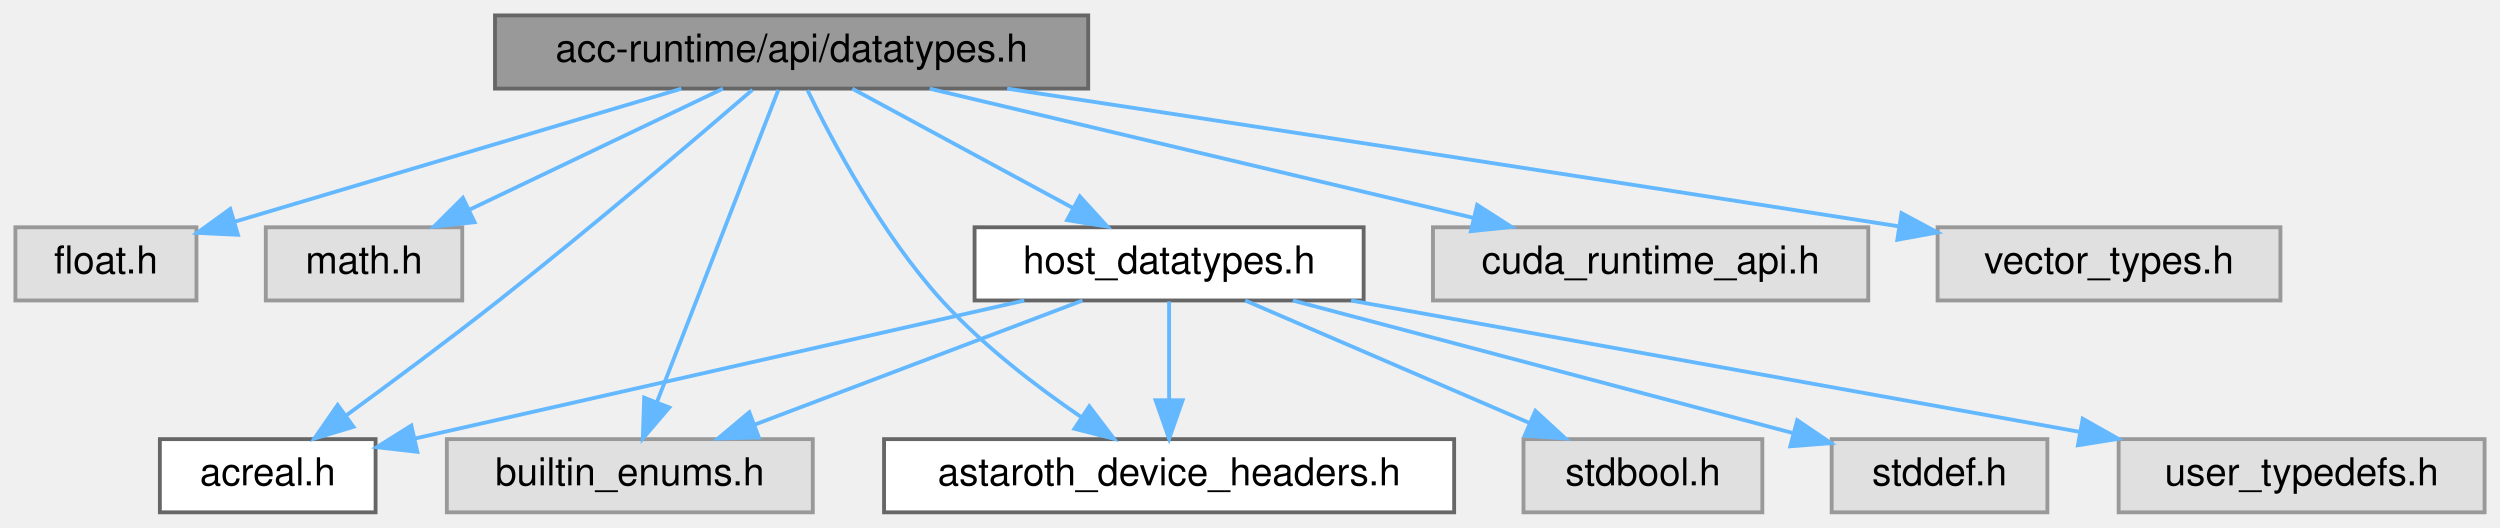
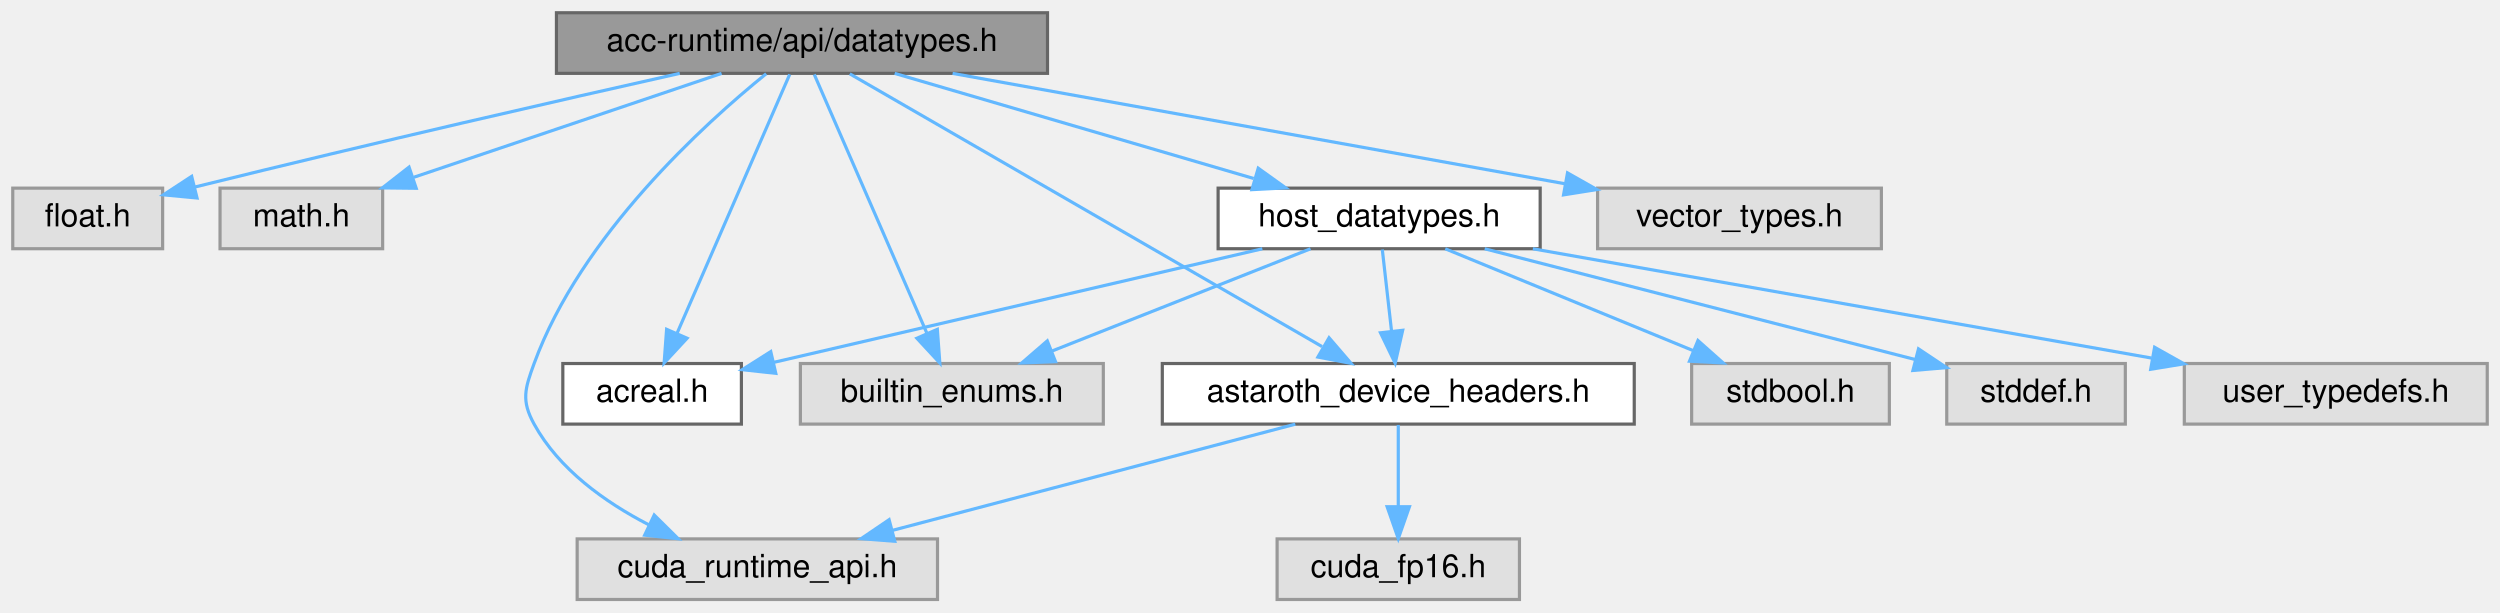
- <svg xmlns="http://www.w3.org/2000/svg" xmlns:xlink="http://www.w3.org/1999/xlink" width="649pt" height="137pt" viewBox="0.00 0.00 649.00 137.00">
-   <g id="graph0" class="graph" transform="scale(1 1) rotate(0) translate(4 133)">
+ <svg xmlns="http://www.w3.org/2000/svg" xmlns:xlink="http://www.w3.org/1999/xlink" width="784pt" height="192pt" viewBox="0.00 0.00 784.00 192.00">
+   <g id="graph0" class="graph" transform="scale(1 1) rotate(0) translate(4 188)">
    <g id="Node000001" class="node">
      <g id="a_Node000001">
        <a xlink:title=" ">
-           <polygon fill="#999999" stroke="#666666" points="278.5,-129 124.5,-129 124.5,-110 278.5,-110 278.5,-129" />
-           <text text-anchor="middle" x="201.5" y="-117" font-family="Helvetica,sans-Serif" font-size="10.00">acc-runtime/api/datatypes.h</text>
+           <polygon fill="#999999" stroke="#666666" points="324.5,-184 170.5,-184 170.5,-165 324.5,-165 324.5,-184" />
+           <text text-anchor="middle" x="247.5" y="-172" font-family="Helvetica,sans-Serif" font-size="10.00">acc-runtime/api/datatypes.h</text>
        </a>
      </g>
    </g>
    <g id="Node000002" class="node">
      <g id="a_Node000002">
        <a xlink:title=" ">
-           <polygon fill="#e0e0e0" stroke="#999999" points="47,-74 0,-74 0,-55 47,-55 47,-74" />
-           <text text-anchor="middle" x="23.5" y="-62" font-family="Helvetica,sans-Serif" font-size="10.00">float.h</text>
+           <polygon fill="#e0e0e0" stroke="#999999" points="47,-129 0,-129 0,-110 47,-110 47,-129" />
+           <text text-anchor="middle" x="23.5" y="-117" font-family="Helvetica,sans-Serif" font-size="10.00">float.h</text>
        </a>
      </g>
    </g>
    <g id="edge1_Node000001_Node000002" class="edge">
      <g id="a_edge1_Node000001_Node000002">
        <a xlink:title=" ">
-           <path fill="none" stroke="#63b8ff" d="M172.9,-109.98C141.28,-100.57 90.41,-85.42 56.97,-75.46" />
-           <polygon fill="#63b8ff" stroke="#63b8ff" points="57.77,-72.05 47.19,-72.55 55.77,-78.76 57.77,-72.05" />
+           <path fill="none" stroke="#63b8ff" d="M209.16,-164.99C172.39,-156.75 115.08,-143.68 56.95,-129.31" />
+           <polygon fill="#63b8ff" stroke="#63b8ff" points="57.79,-125.91 47.24,-126.9 56.11,-132.7 57.79,-125.91" />
        </a>
      </g>
    </g>
    <g id="Node000003" class="node">
      <g id="a_Node000003">
        <a xlink:title=" ">
-           <polygon fill="#e0e0e0" stroke="#999999" points="116,-74 65,-74 65,-55 116,-55 116,-74" />
-           <text text-anchor="middle" x="90.5" y="-62" font-family="Helvetica,sans-Serif" font-size="10.00">math.h</text>
+           <polygon fill="#e0e0e0" stroke="#999999" points="116,-129 65,-129 65,-110 116,-110 116,-129" />
+           <text text-anchor="middle" x="90.5" y="-117" font-family="Helvetica,sans-Serif" font-size="10.00">math.h</text>
        </a>
      </g>
    </g>
    <g id="edge2_Node000001_Node000003" class="edge">
      <g id="a_edge2_Node000001_Node000003">
        <a xlink:title=" ">
-           <path fill="none" stroke="#63b8ff" d="M183.67,-109.98C165.89,-101.5 138.35,-88.35 117.82,-78.54" />
-           <polygon fill="#63b8ff" stroke="#63b8ff" points="119.19,-75.32 108.66,-74.17 116.17,-81.64 119.19,-75.32" />
+           <path fill="none" stroke="#63b8ff" d="M222.28,-164.98C196.14,-156.16 155.1,-142.31 125.77,-132.41" />
+           <polygon fill="#63b8ff" stroke="#63b8ff" points="126.52,-128.96 115.92,-129.08 124.28,-135.6 126.52,-128.96" />
        </a>
      </g>
    </g>
    <g id="Node000004" class="node">
      <g id="a_Node000004">
        <a xlink:href="acreal_8h.html" target="_top" xlink:title=" ">
-           <polygon fill="white" stroke="#666666" points="93.5,-19 37.5,-19 37.5,0 93.5,0 93.5,-19" />
-           <text text-anchor="middle" x="65.5" y="-7" font-family="Helvetica,sans-Serif" font-size="10.00">acreal.h</text>
+           <polygon fill="white" stroke="#666666" points="228.5,-74 172.5,-74 172.5,-55 228.5,-55 228.5,-74" />
+           <text text-anchor="middle" x="200.5" y="-62" font-family="Helvetica,sans-Serif" font-size="10.00">acreal.h</text>
        </a>
      </g>
    </g>
    <g id="edge3_Node000001_Node000004" class="edge">
      <g id="a_edge3_Node000001_Node000004">
        <a xlink:title=" ">
-           <path fill="none" stroke="#63b8ff" d="M191.33,-109.68C176.89,-97.24 149.54,-73.94 125.5,-55 112.51,-44.77 97.58,-33.69 85.86,-25.15" />
-           <polygon fill="#63b8ff" stroke="#63b8ff" points="87.76,-22.2 77.61,-19.16 83.65,-27.87 87.76,-22.2" />
+           <path fill="none" stroke="#63b8ff" d="M243.65,-164.66C235.97,-147.01 218.6,-107.09 208.39,-83.64" />
+           <polygon fill="#63b8ff" stroke="#63b8ff" points="211.47,-81.93 204.27,-74.16 205.05,-84.72 211.47,-81.93" />
        </a>
      </g>
    </g>
    <g id="Node000005" class="node">
      <g id="a_Node000005">
        <a xlink:title=" ">
-           <polygon fill="#e0e0e0" stroke="#999999" points="207,-19 112,-19 112,0 207,0 207,-19" />
-           <text text-anchor="middle" x="159.5" y="-7" font-family="Helvetica,sans-Serif" font-size="10.00">builtin_enums.h</text>
+           <polygon fill="#e0e0e0" stroke="#999999" points="342,-74 247,-74 247,-55 342,-55 342,-74" />
+           <text text-anchor="middle" x="294.5" y="-62" font-family="Helvetica,sans-Serif" font-size="10.00">builtin_enums.h</text>
        </a>
      </g>
    </g>
    <g id="edge4_Node000001_Node000005" class="edge">
      <g id="a_edge4_Node000001_Node000005">
        <a xlink:title=" ">
-           <path fill="none" stroke="#63b8ff" d="M198.06,-109.66C191.2,-92.01 175.67,-52.09 166.55,-28.64" />
-           <polygon fill="#63b8ff" stroke="#63b8ff" points="169.75,-27.21 162.87,-19.16 163.23,-29.75 169.75,-27.21" />
+           <path fill="none" stroke="#63b8ff" d="M251.35,-164.66C259.03,-147.01 276.4,-107.09 286.61,-83.64" />
+           <polygon fill="#63b8ff" stroke="#63b8ff" points="289.95,-84.72 290.73,-74.16 283.53,-81.93 289.95,-84.72" />
        </a>
      </g>
    </g>
    <g id="Node000006" class="node">
      <g id="a_Node000006">
        <a xlink:href="astaroth__device__headers_8h.html" target="_top" xlink:title=" ">
-           <polygon fill="white" stroke="#666666" points="373.5,-19 225.5,-19 225.5,0 373.5,0 373.5,-19" />
-           <text text-anchor="middle" x="299.5" y="-7" font-family="Helvetica,sans-Serif" font-size="10.00">astaroth_device_headers.h</text>
+           <polygon fill="white" stroke="#666666" points="508.5,-74 360.5,-74 360.5,-55 508.5,-55 508.5,-74" />
+           <text text-anchor="middle" x="434.5" y="-62" font-family="Helvetica,sans-Serif" font-size="10.00">astaroth_device_headers.h</text>
        </a>
      </g>
    </g>
    <g id="edge5_Node000001_Node000006" class="edge">
      <g id="a_edge5_Node000001_Node000006">
        <a xlink:title=" ">
-           <path fill="none" stroke="#63b8ff" d="M205.63,-109.59C211.92,-96.63 224.84,-72.23 240.5,-55 251.09,-43.35 265.08,-32.64 276.79,-24.65" />
-           <polygon fill="#63b8ff" stroke="#63b8ff" points="278.78,-27.53 285.19,-19.1 274.92,-21.69 278.78,-27.53" />
+           <path fill="none" stroke="#63b8ff" d="M262.49,-164.84C294.85,-146.16 371.48,-101.9 410.61,-79.3" />
+           <polygon fill="#63b8ff" stroke="#63b8ff" points="412.79,-82.08 419.7,-74.05 409.29,-76.02 412.79,-82.08" />
        </a>
      </g>
    </g>
    <g id="Node000007" class="node">
      <g id="a_Node000007">
+         <a xlink:title=" ">
+           <polygon fill="#e0e0e0" stroke="#999999" points="290,-19 177,-19 177,0 290,0 290,-19" />
+           <text text-anchor="middle" x="233.5" y="-7" font-family="Helvetica,sans-Serif" font-size="10.00">cuda_runtime_api.h</text>
+         </a>
+       </g>
+     </g>
+     <g id="edge15_Node000001_Node000007" class="edge">
+       <g id="a_edge15_Node000001_Node000007">
+         <a xlink:title=" ">
+           <path fill="none" stroke="#63b8ff" d="M236.27,-164.87C216.97,-149.24 178.17,-114.13 163.5,-74 160.6,-66.07 159.43,-62.4 163.5,-55 171.27,-40.85 185.67,-30.56 199.39,-23.46" />
+           <polygon fill="#63b8ff" stroke="#63b8ff" points="201.16,-26.49 208.69,-19.05 198.16,-20.17 201.16,-26.49" />
+         </a>
+       </g>
+     </g>
+     <g id="Node000009" class="node">
+       <g id="a_Node000009">
        <a xlink:href="host__datatypes_8h.html" target="_top" xlink:title=" ">
-           <polygon fill="white" stroke="#666666" points="350,-74 249,-74 249,-55 350,-55 350,-74" />
-           <text text-anchor="middle" x="299.5" y="-62" font-family="Helvetica,sans-Serif" font-size="10.00">host_datatypes.h</text>
-         </a>
-       </g>
-     </g>
-     <g id="edge6_Node000001_Node000007" class="edge">
-       <g id="a_edge6_Node000001_Node000007">
-         <a xlink:title=" ">
-           <path fill="none" stroke="#63b8ff" d="M217.25,-109.98C232.73,-101.61 256.59,-88.7 274.64,-78.95" />
-           <polygon fill="#63b8ff" stroke="#63b8ff" points="276.34,-82.01 283.47,-74.17 273.01,-75.85 276.34,-82.01" />
+           <polygon fill="white" stroke="#666666" points="479,-129 378,-129 378,-110 479,-110 479,-129" />
+           <text text-anchor="middle" x="428.5" y="-117" font-family="Helvetica,sans-Serif" font-size="10.00">host_datatypes.h</text>
+         </a>
+       </g>
+     </g>
+     <g id="edge8_Node000001_Node000009" class="edge">
+       <g id="a_edge8_Node000001_Node000009">
+         <a xlink:title=" ">
+           <path fill="none" stroke="#63b8ff" d="M276.58,-164.98C307.1,-156.05 355.26,-141.94 389.16,-132.02" />
+           <polygon fill="#63b8ff" stroke="#63b8ff" points="390.58,-135.25 399.19,-129.08 388.61,-128.53 390.58,-135.25" />
+         </a>
+       </g>
+     </g>
+     <g id="Node000013" class="node">
+       <g id="a_Node000013">
+         <a xlink:title=" ">
+           <polygon fill="#e0e0e0" stroke="#999999" points="586,-129 497,-129 497,-110 586,-110 586,-129" />
+           <text text-anchor="middle" x="541.5" y="-117" font-family="Helvetica,sans-Serif" font-size="10.00">vector_types.h</text>
+         </a>
+       </g>
+     </g>
+     <g id="edge16_Node000001_Node000013" class="edge">
+       <g id="a_edge16_Node000001_Node000013">
+         <a xlink:title=" ">
+           <path fill="none" stroke="#63b8ff" d="M294.74,-164.98C347.15,-155.54 431.6,-140.31 486.83,-130.36" />
+           <polygon fill="#63b8ff" stroke="#63b8ff" points="487.57,-133.78 496.79,-128.56 486.33,-126.89 487.57,-133.78" />
+         </a>
+       </g>
+     </g>
+     <g id="edge6_Node000006_Node000007" class="edge">
+       <g id="a_edge6_Node000006_Node000007">
+         <a xlink:title=" ">
+           <path fill="none" stroke="#63b8ff" d="M402.21,-54.98C367.88,-45.93 313.44,-31.58 275.73,-21.64" />
+           <polygon fill="#63b8ff" stroke="#63b8ff" points="276.61,-18.25 266.05,-19.08 274.82,-25.02 276.61,-18.25" />
+         </a>
+       </g>
+     </g>
+     <g id="Node000008" class="node">
+       <g id="a_Node000008">
+         <a xlink:title=" ">
+           <polygon fill="#e0e0e0" stroke="#999999" points="472.5,-19 396.5,-19 396.5,0 472.5,0 472.5,-19" />
+           <text text-anchor="middle" x="434.5" y="-7" font-family="Helvetica,sans-Serif" font-size="10.00">cuda_fp16.h</text>
+         </a>
+       </g>
+     </g>
+     <g id="edge7_Node000006_Node000008" class="edge">
+       <g id="a_edge7_Node000006_Node000008">
+         <a xlink:title=" ">
+           <path fill="none" stroke="#63b8ff" d="M434.5,-54.75C434.5,-47.8 434.5,-37.85 434.5,-29.13" />
+           <polygon fill="#63b8ff" stroke="#63b8ff" points="438,-29.09 434.5,-19.09 431,-29.09 438,-29.09" />
+         </a>
+       </g>
+     </g>
+     <g id="edge11_Node000009_Node000004" class="edge">
+       <g id="a_edge11_Node000009_Node000004">
+         <a xlink:title=" ">
+           <path fill="none" stroke="#63b8ff" d="M391.87,-109.98C349.89,-100.23 281.4,-84.31 238.75,-74.39" />
+           <polygon fill="#63b8ff" stroke="#63b8ff" points="239.29,-70.92 228.76,-72.07 237.71,-77.74 239.29,-70.92" />
+         </a>
+       </g>
+     </g>
+     <g id="edge12_Node000009_Node000005" class="edge">
+       <g id="a_edge12_Node000009_Node000005">
+         <a xlink:title=" ">
+           <path fill="none" stroke="#63b8ff" d="M406.97,-109.98C385.03,-101.3 350.76,-87.75 325.81,-77.88" />
+           <polygon fill="#63b8ff" stroke="#63b8ff" points="327.01,-74.59 316.42,-74.17 324.43,-81.1 327.01,-74.59" />
+         </a>
+       </g>
+     </g>
+     <g id="edge13_Node000009_Node000006" class="edge">
+       <g id="a_edge13_Node000009_Node000006">
+         <a xlink:title=" ">
+           <path fill="none" stroke="#63b8ff" d="M429.49,-109.75C430.28,-102.8 431.4,-92.85 432.39,-84.13" />
+           <polygon fill="#63b8ff" stroke="#63b8ff" points="435.88,-84.42 433.53,-74.09 428.92,-83.63 435.88,-84.42" />
+         </a>
+       </g>
+     </g>
+     <g id="Node000010" class="node">
+       <g id="a_Node000010">
+         <a xlink:title=" ">
+           <polygon fill="#e0e0e0" stroke="#999999" points="588.5,-74 526.5,-74 526.5,-55 588.5,-55 588.5,-74" />
+           <text text-anchor="middle" x="557.5" y="-62" font-family="Helvetica,sans-Serif" font-size="10.00">stdbool.h</text>
+         </a>
+       </g>
+     </g>
+     <g id="edge9_Node000009_Node000010" class="edge">
+       <g id="a_edge9_Node000009_Node000010">
+         <a xlink:title=" ">
+           <path fill="none" stroke="#63b8ff" d="M449.23,-109.98C470.26,-101.34 503.05,-87.87 527.04,-78.02" />
+           <polygon fill="#63b8ff" stroke="#63b8ff" points="528.48,-81.21 536.4,-74.17 525.82,-74.73 528.48,-81.21" />
        </a>
      </g>
    </g>
    <g id="Node000011" class="node">
      <g id="a_Node000011">
        <a xlink:title=" ">
-           <polygon fill="#e0e0e0" stroke="#999999" points="481,-74 368,-74 368,-55 481,-55 481,-74" />
-           <text text-anchor="middle" x="424.5" y="-62" font-family="Helvetica,sans-Serif" font-size="10.00">cuda_runtime_api.h</text>
-         </a>
-       </g>
-     </g>
-     <g id="edge13_Node000001_Node000011" class="edge">
-       <g id="a_edge13_Node000001_Node000011">
-         <a xlink:title=" ">
-           <path fill="none" stroke="#63b8ff" d="M237.33,-109.98C275.66,-100.87 336.58,-86.4 378.45,-76.45" />
-           <polygon fill="#63b8ff" stroke="#63b8ff" points="379.47,-79.8 388.39,-74.08 377.85,-72.99 379.47,-79.8" />
+           <polygon fill="#e0e0e0" stroke="#999999" points="662.5,-74 606.5,-74 606.5,-55 662.5,-55 662.5,-74" />
+           <text text-anchor="middle" x="634.5" y="-62" font-family="Helvetica,sans-Serif" font-size="10.00">stddef.h</text>
+         </a>
+       </g>
+     </g>
+     <g id="edge10_Node000009_Node000011" class="edge">
+       <g id="a_edge10_Node000009_Node000011">
+         <a xlink:title=" ">
+           <path fill="none" stroke="#63b8ff" d="M461.6,-109.98C498.45,-100.5 557.91,-85.2 596.6,-75.25" />
+           <polygon fill="#63b8ff" stroke="#63b8ff" points="597.64,-78.6 606.45,-72.72 595.89,-71.82 597.64,-78.6" />
        </a>
      </g>
    </g>
    <g id="Node000012" class="node">
      <g id="a_Node000012">
        <a xlink:title=" ">
-           <polygon fill="#e0e0e0" stroke="#999999" points="588,-74 499,-74 499,-55 588,-55 588,-74" />
-           <text text-anchor="middle" x="543.5" y="-62" font-family="Helvetica,sans-Serif" font-size="10.00">vector_types.h</text>
-         </a>
-       </g>
-     </g>
-     <g id="edge14_Node000001_Node000012" class="edge">
-       <g id="a_edge14_Node000001_Node000012">
-         <a xlink:title=" ">
-           <path fill="none" stroke="#63b8ff" d="M257.46,-109.99C313.53,-101.44 402.59,-87.79 488.99,-74.23" />
-           <polygon fill="#63b8ff" stroke="#63b8ff" points="489.63,-77.67 498.97,-72.66 488.55,-70.76 489.63,-77.67" />
-         </a>
-       </g>
-     </g>
-     <g id="edge9_Node000007_Node000004" class="edge">
-       <g id="a_edge9_Node000007_Node000004">
-         <a xlink:title=" ">
-           <path fill="none" stroke="#63b8ff" d="M261.9,-54.98C218.49,-45.15 147.45,-29.06 103.76,-19.17" />
-           <polygon fill="#63b8ff" stroke="#63b8ff" points="104.33,-15.71 93.8,-16.91 102.78,-22.53 104.33,-15.71" />
-         </a>
-       </g>
-     </g>
-     <g id="edge10_Node000007_Node000005" class="edge">
-       <g id="a_edge10_Node000007_Node000005">
-         <a xlink:title=" ">
-           <path fill="none" stroke="#63b8ff" d="M277.01,-54.98C253.98,-46.27 217.96,-32.63 191.87,-22.75" />
-           <polygon fill="#63b8ff" stroke="#63b8ff" points="192.99,-19.44 182.4,-19.17 190.52,-25.98 192.99,-19.44" />
-         </a>
-       </g>
-     </g>
-     <g id="edge11_Node000007_Node000006" class="edge">
-       <g id="a_edge11_Node000007_Node000006">
-         <a xlink:title=" ">
-           <path fill="none" stroke="#63b8ff" d="M299.5,-54.75C299.5,-47.8 299.5,-37.85 299.5,-29.13" />
-           <polygon fill="#63b8ff" stroke="#63b8ff" points="303,-29.09 299.5,-19.09 296,-29.09 303,-29.09" />
-         </a>
-       </g>
-     </g>
-     <g id="Node000008" class="node">
-       <g id="a_Node000008">
-         <a xlink:title=" ">
-           <polygon fill="#e0e0e0" stroke="#999999" points="453.5,-19 391.5,-19 391.5,0 453.5,0 453.5,-19" />
-           <text text-anchor="middle" x="422.5" y="-7" font-family="Helvetica,sans-Serif" font-size="10.00">stdbool.h</text>
-         </a>
-       </g>
-     </g>
-     <g id="edge7_Node000007_Node000008" class="edge">
-       <g id="a_edge7_Node000007_Node000008">
-         <a xlink:title=" ">
-           <path fill="none" stroke="#63b8ff" d="M319.26,-54.98C339.23,-46.38 370.3,-32.99 393.15,-23.15" />
-           <polygon fill="#63b8ff" stroke="#63b8ff" points="394.58,-26.34 402.38,-19.17 391.81,-19.91 394.58,-26.34" />
-         </a>
-       </g>
-     </g>
-     <g id="Node000009" class="node">
-       <g id="a_Node000009">
-         <a xlink:title=" ">
-           <polygon fill="#e0e0e0" stroke="#999999" points="527.5,-19 471.5,-19 471.5,0 527.5,0 527.5,-19" />
-           <text text-anchor="middle" x="499.5" y="-7" font-family="Helvetica,sans-Serif" font-size="10.00">stddef.h</text>
-         </a>
-       </g>
-     </g>
-     <g id="edge8_Node000007_Node000009" class="edge">
-       <g id="a_edge8_Node000007_Node000009">
-         <a xlink:title=" ">
-           <path fill="none" stroke="#63b8ff" d="M331.63,-54.98C366.96,-45.62 423.68,-30.59 461.27,-20.63" />
-           <polygon fill="#63b8ff" stroke="#63b8ff" points="462.56,-23.91 471.33,-17.97 460.76,-17.14 462.56,-23.91" />
-         </a>
-       </g>
-     </g>
-     <g id="Node000010" class="node">
-       <g id="a_Node000010">
-         <a xlink:title=" ">
-           <polygon fill="#e0e0e0" stroke="#999999" points="641,-19 546,-19 546,0 641,0 641,-19" />
-           <text text-anchor="middle" x="593.5" y="-7" font-family="Helvetica,sans-Serif" font-size="10.00">user_typedefs.h</text>
-         </a>
-       </g>
-     </g>
-     <g id="edge12_Node000007_Node000010" class="edge">
-       <g id="a_edge12_Node000007_Node000010">
-         <a xlink:title=" ">
-           <path fill="none" stroke="#63b8ff" d="M346.74,-54.98C398.23,-45.7 480.66,-30.84 535.91,-20.88" />
-           <polygon fill="#63b8ff" stroke="#63b8ff" points="536.67,-24.3 545.89,-19.08 535.43,-17.41 536.67,-24.3" />
+           <polygon fill="#e0e0e0" stroke="#999999" points="776,-74 681,-74 681,-55 776,-55 776,-74" />
+           <text text-anchor="middle" x="728.5" y="-62" font-family="Helvetica,sans-Serif" font-size="10.00">user_typedefs.h</text>
+         </a>
+       </g>
+     </g>
+     <g id="edge14_Node000009_Node000012" class="edge">
+       <g id="a_edge14_Node000009_Node000012">
+         <a xlink:title=" ">
+           <path fill="none" stroke="#63b8ff" d="M476.7,-109.98C529.56,-100.65 614.35,-85.67 670.73,-75.71" />
+           <polygon fill="#63b8ff" stroke="#63b8ff" points="671.68,-79.09 680.91,-73.91 670.46,-72.2 671.68,-79.09" />
        </a>
      </g>
    </g>
  </g>
</svg>
